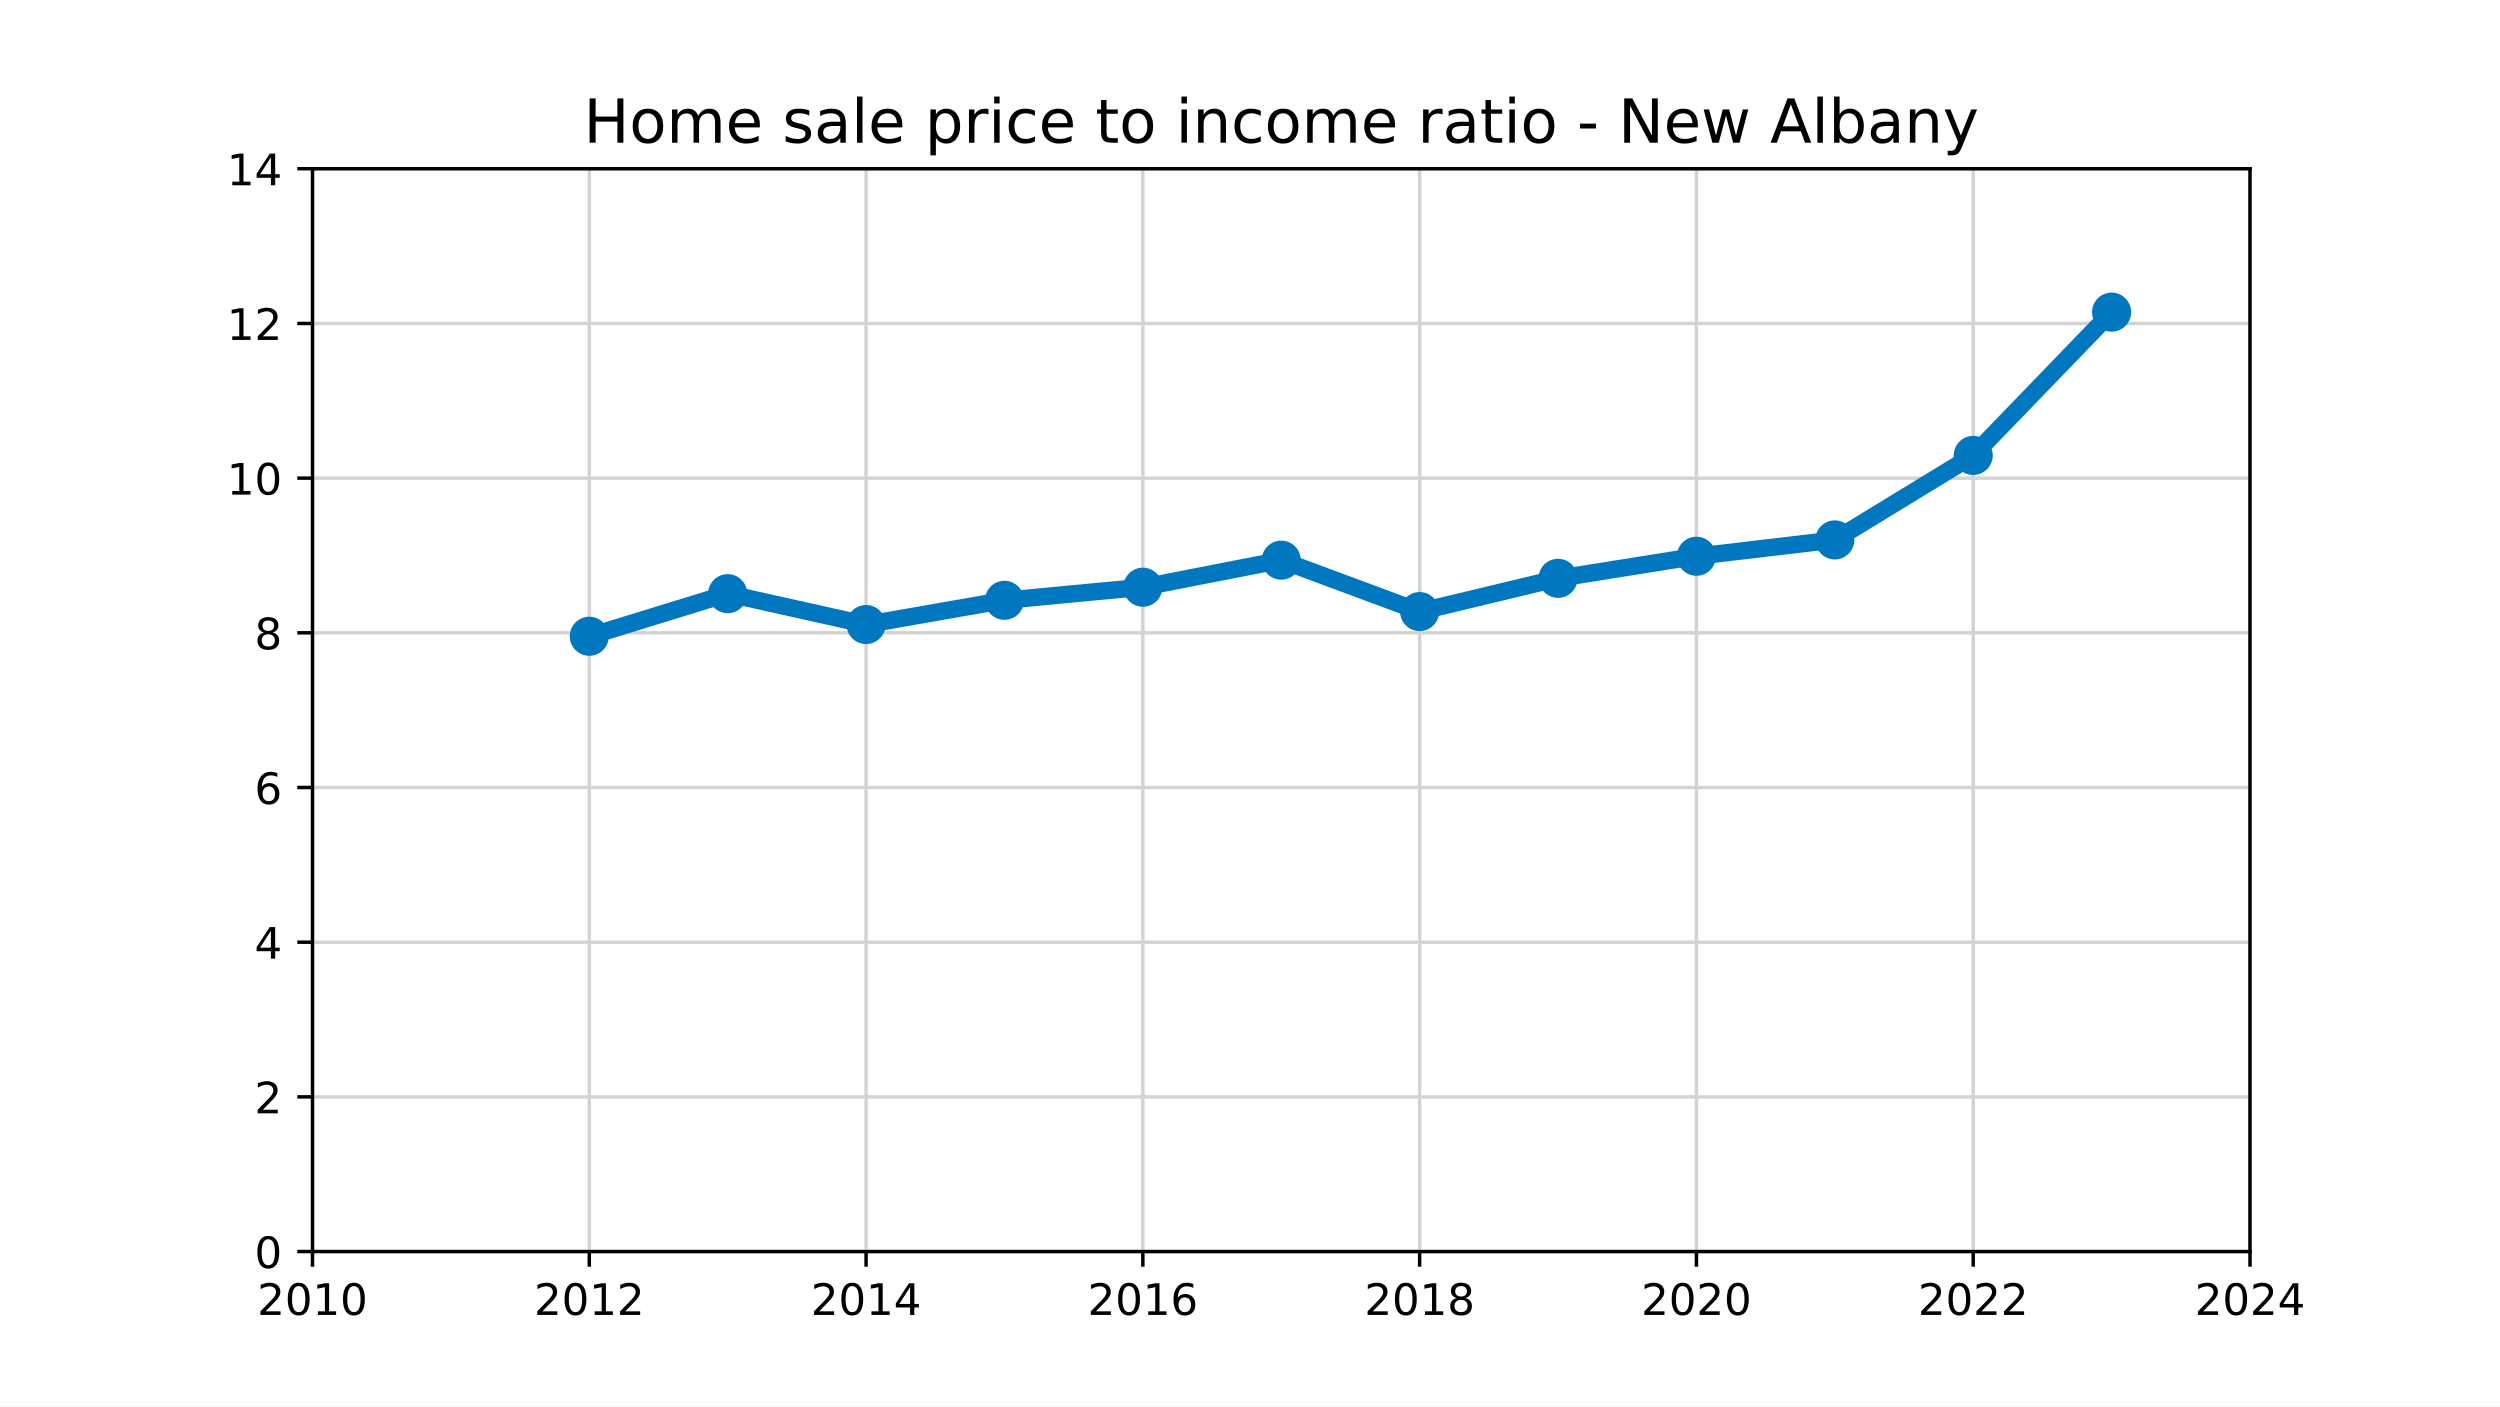
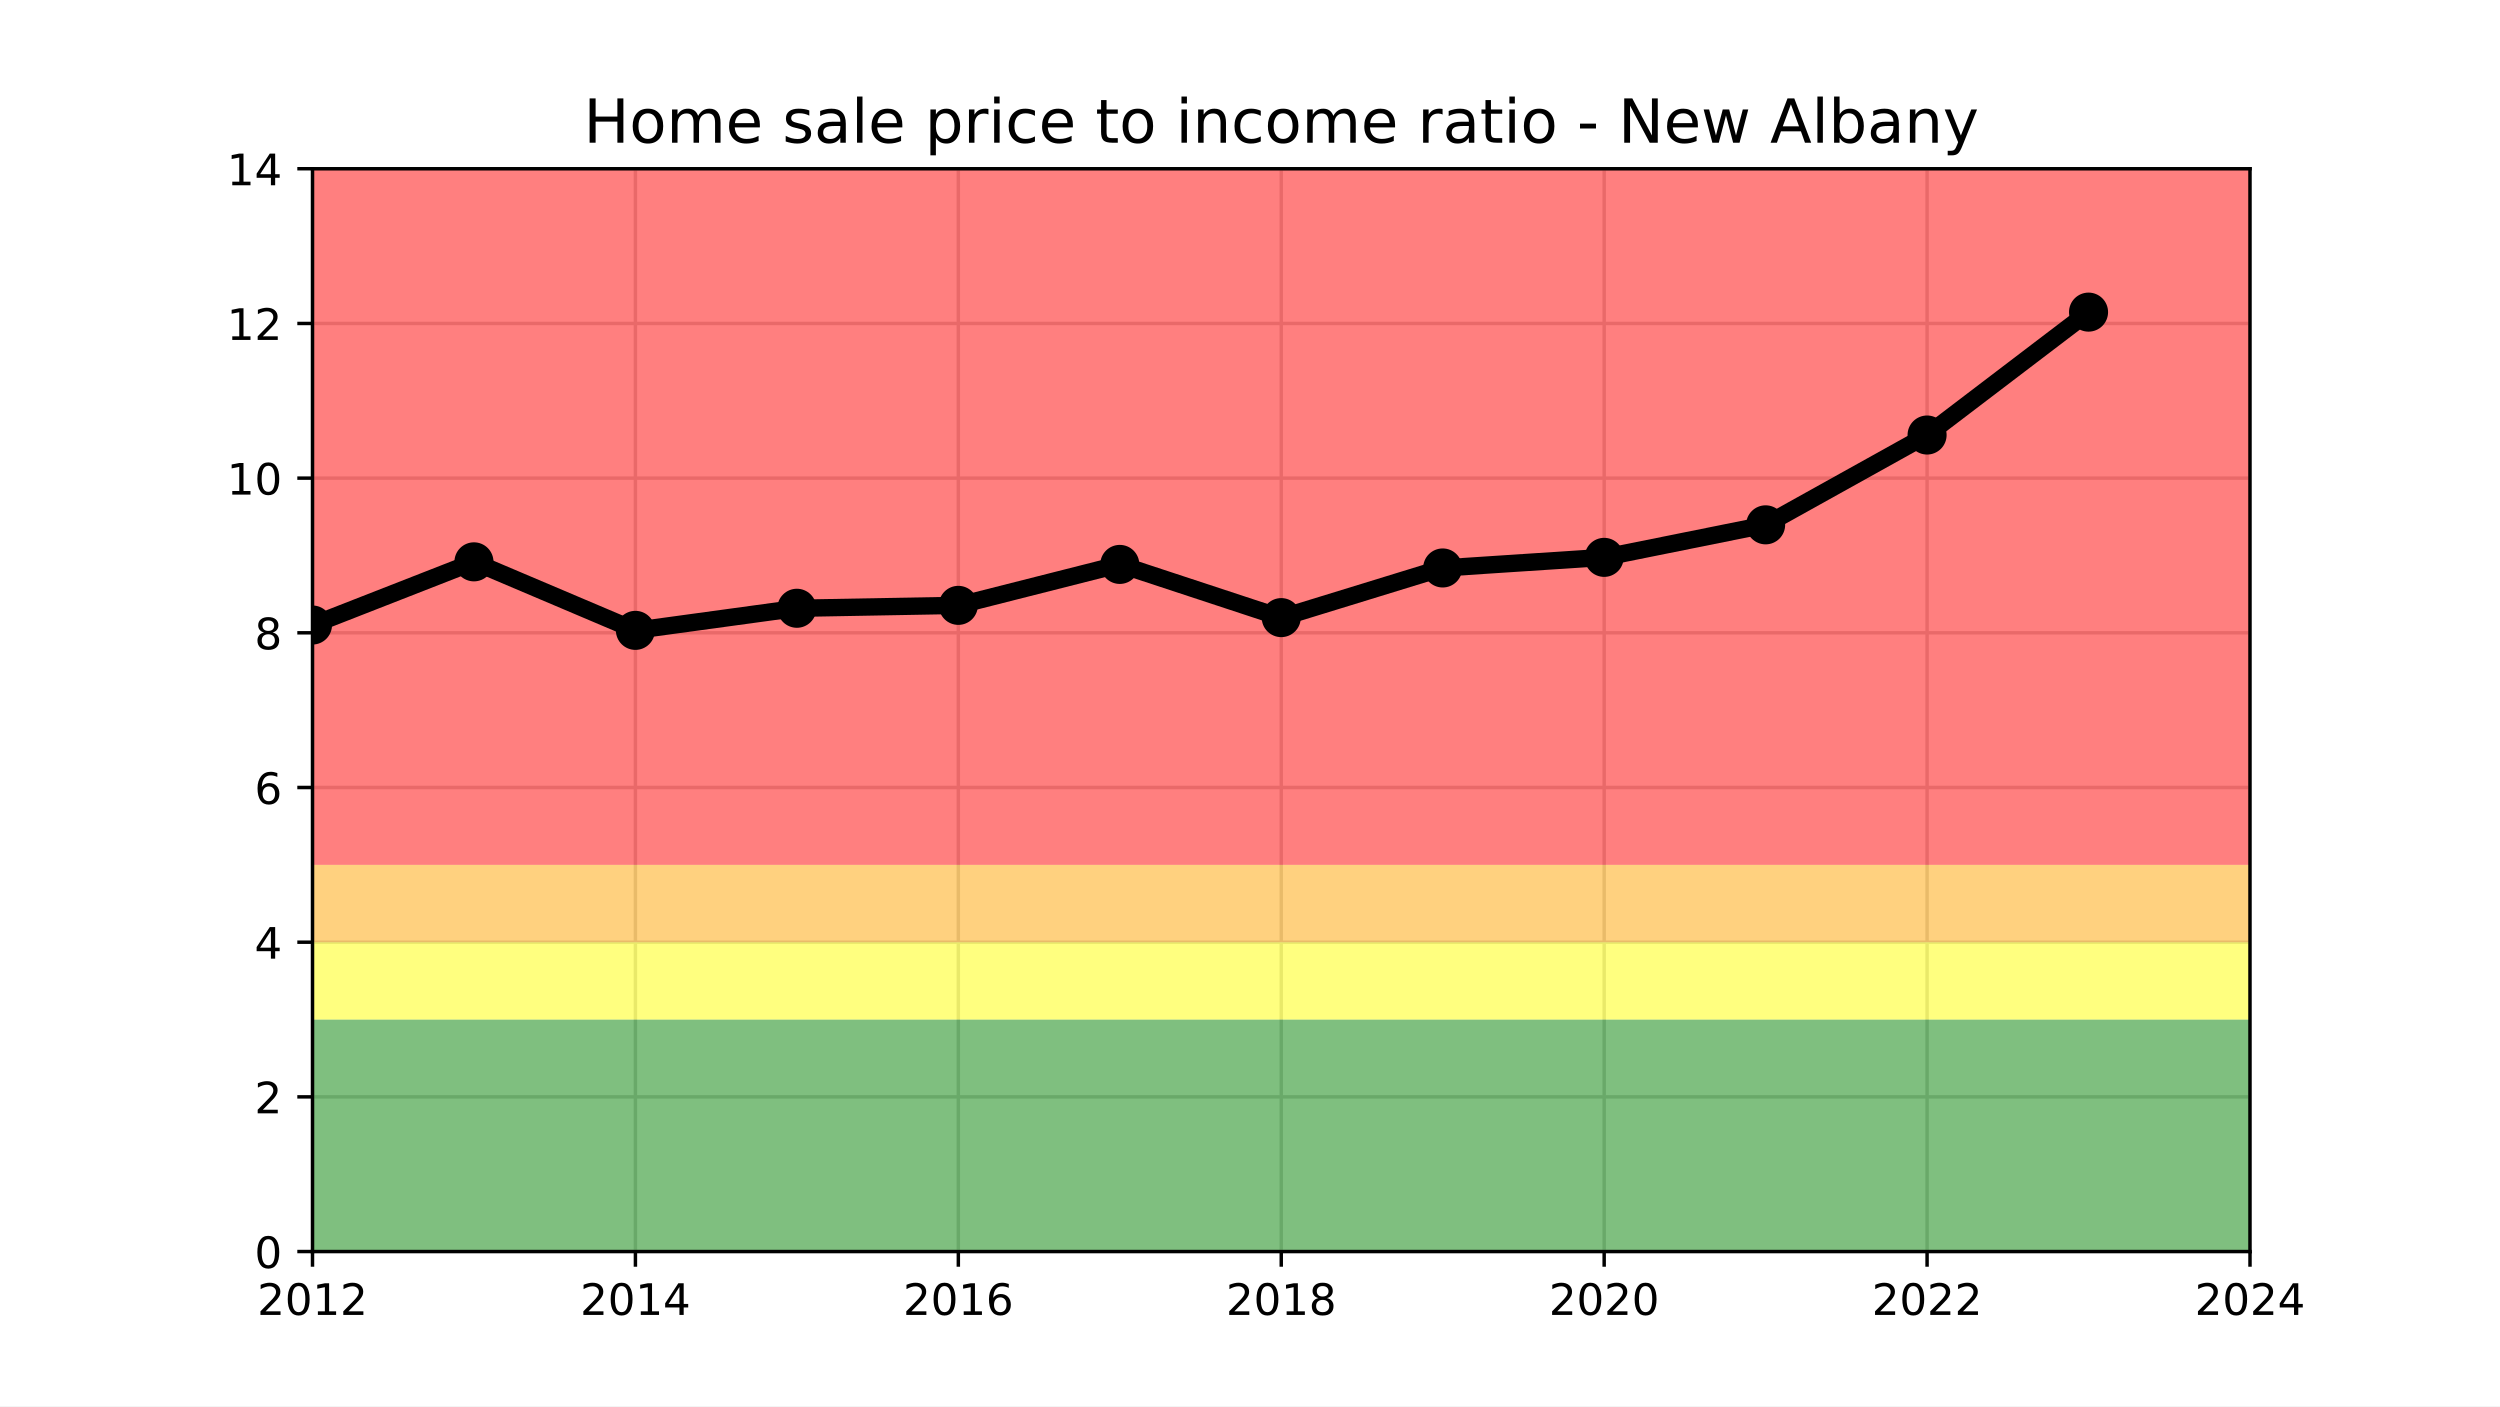
<svg xmlns="http://www.w3.org/2000/svg" xmlns:xlink="http://www.w3.org/1999/xlink" width="576pt" height="324pt" viewBox="0 0 576 324" version="1.1">
  <defs>
    <style type="text/css">*{stroke-linejoin: round; stroke-linecap: butt}</style>
  </defs>
  <g id="figure_1">
    <g id="patch_1">
      <path d="M 0 324  L 576 324  L 576 0  L 0 0  z " style="fill: #ffffff" />
    </g>
    <g id="axes_1">
      <g id="patch_2">
        <path d="M 72 288.36  L 518.4 288.36  L 518.4 38.88  L 72 38.88  z " style="fill: #ffffff" />
      </g>
      <g id="matplotlib.axis_1">
        <g id="xtick_1">
          <g id="line2d_1">
-             <path d="M 72 288.36  L 72 38.88  " clip-path="url(#pa1f176bcdf)" style="fill: none; stroke: #d3d3d3; stroke-width: 0.8; stroke-linecap: square" />
+             <path d="M 72 288.36  L 72 38.88  " clip-path="url(#paf9aa9e386)" style="fill: none; stroke: #d3d3d3; stroke-width: 0.8; stroke-linecap: square" />
          </g>
          <g id="line2d_2">
            <defs>
-               <path id="mf55d635eee" d="M 0 0  L 0 3.5  " style="stroke: #000000; stroke-width: 0.8" />
+               <path id="m20072e11ed" d="M 0 0  L 0 3.5  " style="stroke: #000000; stroke-width: 0.8" />
            </defs>
            <g>
-               <use xlink:href="#mf55d635eee" x="72" y="288.36" style="stroke: #000000; stroke-width: 0.8" />
+               <use xlink:href="#m20072e11ed" x="72" y="288.36" style="stroke: #000000; stroke-width: 0.8" />
            </g>
          </g>
          <g id="text_1">
            <g transform="translate(59.275 302.9584) scale(0.1 -0.1)">
              <defs>
                <path id="DejaVuSans-32" d="M 1228 531  L 3431 531  L 3431 0  L 469 0  L 469 531  Q 828 903 1448 1529  Q 2069 2156 2228 2338  Q 2531 2678 2651 2914  Q 2772 3150 2772 3378  Q 2772 3750 2511 3984  Q 2250 4219 1831 4219  Q 1534 4219 1204 4116  Q 875 4013 500 3803  L 500 4441  Q 881 4594 1212 4672  Q 1544 4750 1819 4750  Q 2544 4750 2975 4387  Q 3406 4025 3406 3419  Q 3406 3131 3298 2873  Q 3191 2616 2906 2266  Q 2828 2175 2409 1742  Q 1991 1309 1228 531  z " transform="scale(0.015625)" />
                <path id="DejaVuSans-30" d="M 2034 4250  Q 1547 4250 1301 3770  Q 1056 3291 1056 2328  Q 1056 1369 1301 889  Q 1547 409 2034 409  Q 2525 409 2770 889  Q 3016 1369 3016 2328  Q 3016 3291 2770 3770  Q 2525 4250 2034 4250  z M 2034 4750  Q 2819 4750 3233 4129  Q 3647 3509 3647 2328  Q 3647 1150 3233 529  Q 2819 -91 2034 -91  Q 1250 -91 836 529  Q 422 1150 422 2328  Q 422 3509 836 4129  Q 1250 4750 2034 4750  z " transform="scale(0.015625)" />
                <path id="DejaVuSans-31" d="M 794 531  L 1825 531  L 1825 4091  L 703 3866  L 703 4441  L 1819 4666  L 2450 4666  L 2450 531  L 3481 531  L 3481 0  L 794 0  L 794 531  z " transform="scale(0.015625)" />
              </defs>
              <use xlink:href="#DejaVuSans-32" />
              <use xlink:href="#DejaVuSans-30" x="63.623" />
              <use xlink:href="#DejaVuSans-31" x="127.246" />
-               <use xlink:href="#DejaVuSans-30" x="190.869" />
+               <use xlink:href="#DejaVuSans-32" x="190.869" />
            </g>
          </g>
        </g>
        <g id="xtick_2">
          <g id="line2d_3">
-             <path d="M 135.771 288.36  L 135.771 38.88  " clip-path="url(#pa1f176bcdf)" style="fill: none; stroke: #d3d3d3; stroke-width: 0.8; stroke-linecap: square" />
+             <path d="M 146.4 288.36  L 146.4 38.88  " clip-path="url(#paf9aa9e386)" style="fill: none; stroke: #d3d3d3; stroke-width: 0.8; stroke-linecap: square" />
          </g>
          <g id="line2d_4">
            <g>
-               <use xlink:href="#mf55d635eee" x="135.771" y="288.36" style="stroke: #000000; stroke-width: 0.8" />
+               <use xlink:href="#m20072e11ed" x="146.4" y="288.36" style="stroke: #000000; stroke-width: 0.8" />
            </g>
          </g>
          <g id="text_2">
-             <g transform="translate(123.0464 302.9584) scale(0.1 -0.1)">
-               <use xlink:href="#DejaVuSans-32" />
-               <use xlink:href="#DejaVuSans-30" x="63.623" />
-               <use xlink:href="#DejaVuSans-31" x="127.246" />
-               <use xlink:href="#DejaVuSans-32" x="190.869" />
-             </g>
-           </g>
-         </g>
-         <g id="xtick_3">
-           <g id="line2d_5">
-             <path d="M 199.543 288.36  L 199.543 38.88  " clip-path="url(#pa1f176bcdf)" style="fill: none; stroke: #d3d3d3; stroke-width: 0.8; stroke-linecap: square" />
-           </g>
-           <g id="line2d_6">
-             <g>
-               <use xlink:href="#mf55d635eee" x="199.543" y="288.36" style="stroke: #000000; stroke-width: 0.8" />
-             </g>
-           </g>
-           <g id="text_3">
-             <g transform="translate(186.8179 302.9584) scale(0.1 -0.1)">
+             <g transform="translate(133.675 302.9584) scale(0.1 -0.1)">
              <defs>
                <path id="DejaVuSans-34" d="M 2419 4116  L 825 1625  L 2419 1625  L 2419 4116  z M 2253 4666  L 3047 4666  L 3047 1625  L 3713 1625  L 3713 1100  L 3047 1100  L 3047 0  L 2419 0  L 2419 1100  L 313 1100  L 313 1709  L 2253 4666  z " transform="scale(0.015625)" />
              </defs>
              <use xlink:href="#DejaVuSans-32" />
              <use xlink:href="#DejaVuSans-30" x="63.623" />
              <use xlink:href="#DejaVuSans-31" x="127.246" />
              <use xlink:href="#DejaVuSans-34" x="190.869" />
            </g>
          </g>
        </g>
-         <g id="xtick_4">
-           <g id="line2d_7">
-             <path d="M 263.314 288.36  L 263.314 38.88  " clip-path="url(#pa1f176bcdf)" style="fill: none; stroke: #d3d3d3; stroke-width: 0.8; stroke-linecap: square" />
-           </g>
-           <g id="line2d_8">
-             <g>
-               <use xlink:href="#mf55d635eee" x="263.314" y="288.36" style="stroke: #000000; stroke-width: 0.8" />
-             </g>
-           </g>
-           <g id="text_4">
-             <g transform="translate(250.5893 302.9584) scale(0.1 -0.1)">
+         <g id="xtick_3">
+           <g id="line2d_5">
+             <path d="M 220.8 288.36  L 220.8 38.88  " clip-path="url(#paf9aa9e386)" style="fill: none; stroke: #d3d3d3; stroke-width: 0.8; stroke-linecap: square" />
+           </g>
+           <g id="line2d_6">
+             <g>
+               <use xlink:href="#m20072e11ed" x="220.8" y="288.36" style="stroke: #000000; stroke-width: 0.8" />
+             </g>
+           </g>
+           <g id="text_3">
+             <g transform="translate(208.075 302.9584) scale(0.1 -0.1)">
              <defs>
                <path id="DejaVuSans-36" d="M 2113 2584  Q 1688 2584 1439 2293  Q 1191 2003 1191 1497  Q 1191 994 1439 701  Q 1688 409 2113 409  Q 2538 409 2786 701  Q 3034 994 3034 1497  Q 3034 2003 2786 2293  Q 2538 2584 2113 2584  z M 3366 4563  L 3366 3988  Q 3128 4100 2886 4159  Q 2644 4219 2406 4219  Q 1781 4219 1451 3797  Q 1122 3375 1075 2522  Q 1259 2794 1537 2939  Q 1816 3084 2150 3084  Q 2853 3084 3261 2657  Q 3669 2231 3669 1497  Q 3669 778 3244 343  Q 2819 -91 2113 -91  Q 1303 -91 875 529  Q 447 1150 447 2328  Q 447 3434 972 4092  Q 1497 4750 2381 4750  Q 2619 4750 2861 4703  Q 3103 4656 3366 4563  z " transform="scale(0.015625)" />
              </defs>
              <use xlink:href="#DejaVuSans-32" />
              <use xlink:href="#DejaVuSans-30" x="63.623" />
              <use xlink:href="#DejaVuSans-31" x="127.246" />
              <use xlink:href="#DejaVuSans-36" x="190.869" />
            </g>
          </g>
        </g>
-         <g id="xtick_5">
-           <g id="line2d_9">
-             <path d="M 327.086 288.36  L 327.086 38.88  " clip-path="url(#pa1f176bcdf)" style="fill: none; stroke: #d3d3d3; stroke-width: 0.8; stroke-linecap: square" />
-           </g>
-           <g id="line2d_10">
-             <g>
-               <use xlink:href="#mf55d635eee" x="327.086" y="288.36" style="stroke: #000000; stroke-width: 0.8" />
-             </g>
-           </g>
-           <g id="text_5">
-             <g transform="translate(314.3607 302.9584) scale(0.1 -0.1)">
+         <g id="xtick_4">
+           <g id="line2d_7">
+             <path d="M 295.2 288.36  L 295.2 38.88  " clip-path="url(#paf9aa9e386)" style="fill: none; stroke: #d3d3d3; stroke-width: 0.8; stroke-linecap: square" />
+           </g>
+           <g id="line2d_8">
+             <g>
+               <use xlink:href="#m20072e11ed" x="295.2" y="288.36" style="stroke: #000000; stroke-width: 0.8" />
+             </g>
+           </g>
+           <g id="text_4">
+             <g transform="translate(282.475 302.9584) scale(0.1 -0.1)">
              <defs>
                <path id="DejaVuSans-38" d="M 2034 2216  Q 1584 2216 1326 1975  Q 1069 1734 1069 1313  Q 1069 891 1326 650  Q 1584 409 2034 409  Q 2484 409 2743 651  Q 3003 894 3003 1313  Q 3003 1734 2745 1975  Q 2488 2216 2034 2216  z M 1403 2484  Q 997 2584 770 2862  Q 544 3141 544 3541  Q 544 4100 942 4425  Q 1341 4750 2034 4750  Q 2731 4750 3128 4425  Q 3525 4100 3525 3541  Q 3525 3141 3298 2862  Q 3072 2584 2669 2484  Q 3125 2378 3379 2068  Q 3634 1759 3634 1313  Q 3634 634 3220 271  Q 2806 -91 2034 -91  Q 1263 -91 848 271  Q 434 634 434 1313  Q 434 1759 690 2068  Q 947 2378 1403 2484  z M 1172 3481  Q 1172 3119 1398 2916  Q 1625 2713 2034 2713  Q 2441 2713 2670 2916  Q 2900 3119 2900 3481  Q 2900 3844 2670 4047  Q 2441 4250 2034 4250  Q 1625 4250 1398 4047  Q 1172 3844 1172 3481  z " transform="scale(0.015625)" />
              </defs>
              <use xlink:href="#DejaVuSans-32" />
              <use xlink:href="#DejaVuSans-30" x="63.623" />
              <use xlink:href="#DejaVuSans-31" x="127.246" />
              <use xlink:href="#DejaVuSans-38" x="190.869" />
            </g>
          </g>
        </g>
+         <g id="xtick_5">
+           <g id="line2d_9">
+             <path d="M 369.6 288.36  L 369.6 38.88  " clip-path="url(#paf9aa9e386)" style="fill: none; stroke: #d3d3d3; stroke-width: 0.8; stroke-linecap: square" />
+           </g>
+           <g id="line2d_10">
+             <g>
+               <use xlink:href="#m20072e11ed" x="369.6" y="288.36" style="stroke: #000000; stroke-width: 0.8" />
+             </g>
+           </g>
+           <g id="text_5">
+             <g transform="translate(356.875 302.9584) scale(0.1 -0.1)">
+               <use xlink:href="#DejaVuSans-32" />
+               <use xlink:href="#DejaVuSans-30" x="63.623" />
+               <use xlink:href="#DejaVuSans-32" x="127.246" />
+               <use xlink:href="#DejaVuSans-30" x="190.869" />
+             </g>
+           </g>
+         </g>
        <g id="xtick_6">
          <g id="line2d_11">
-             <path d="M 390.857 288.36  L 390.857 38.88  " clip-path="url(#pa1f176bcdf)" style="fill: none; stroke: #d3d3d3; stroke-width: 0.8; stroke-linecap: square" />
+             <path d="M 444 288.36  L 444 38.88  " clip-path="url(#paf9aa9e386)" style="fill: none; stroke: #d3d3d3; stroke-width: 0.8; stroke-linecap: square" />
          </g>
          <g id="line2d_12">
            <g>
-               <use xlink:href="#mf55d635eee" x="390.857" y="288.36" style="stroke: #000000; stroke-width: 0.8" />
+               <use xlink:href="#m20072e11ed" x="444" y="288.36" style="stroke: #000000; stroke-width: 0.8" />
            </g>
          </g>
          <g id="text_6">
-             <g transform="translate(378.1321 302.9584) scale(0.1 -0.1)">
+             <g transform="translate(431.275 302.9584) scale(0.1 -0.1)">
              <use xlink:href="#DejaVuSans-32" />
              <use xlink:href="#DejaVuSans-30" x="63.623" />
              <use xlink:href="#DejaVuSans-32" x="127.246" />
-               <use xlink:href="#DejaVuSans-30" x="190.869" />
+               <use xlink:href="#DejaVuSans-32" x="190.869" />
            </g>
          </g>
        </g>
        <g id="xtick_7">
          <g id="line2d_13">
-             <path d="M 454.629 288.36  L 454.629 38.88  " clip-path="url(#pa1f176bcdf)" style="fill: none; stroke: #d3d3d3; stroke-width: 0.8; stroke-linecap: square" />
+             <path d="M 518.4 288.36  L 518.4 38.88  " clip-path="url(#paf9aa9e386)" style="fill: none; stroke: #d3d3d3; stroke-width: 0.8; stroke-linecap: square" />
          </g>
          <g id="line2d_14">
            <g>
-               <use xlink:href="#mf55d635eee" x="454.629" y="288.36" style="stroke: #000000; stroke-width: 0.8" />
+               <use xlink:href="#m20072e11ed" x="518.4" y="288.36" style="stroke: #000000; stroke-width: 0.8" />
            </g>
          </g>
          <g id="text_7">
-             <g transform="translate(441.9036 302.9584) scale(0.1 -0.1)">
-               <use xlink:href="#DejaVuSans-32" />
-               <use xlink:href="#DejaVuSans-30" x="63.623" />
-               <use xlink:href="#DejaVuSans-32" x="127.246" />
-               <use xlink:href="#DejaVuSans-32" x="190.869" />
-             </g>
-           </g>
-         </g>
-         <g id="xtick_8">
-           <g id="line2d_15">
-             <path d="M 518.4 288.36  L 518.4 38.88  " clip-path="url(#pa1f176bcdf)" style="fill: none; stroke: #d3d3d3; stroke-width: 0.8; stroke-linecap: square" />
-           </g>
-           <g id="line2d_16">
-             <g>
-               <use xlink:href="#mf55d635eee" x="518.4" y="288.36" style="stroke: #000000; stroke-width: 0.8" />
-             </g>
-           </g>
-           <g id="text_8">
            <g transform="translate(505.675 302.9584) scale(0.1 -0.1)">
              <use xlink:href="#DejaVuSans-32" />
              <use xlink:href="#DejaVuSans-30" x="63.623" />
              <use xlink:href="#DejaVuSans-32" x="127.246" />
              <use xlink:href="#DejaVuSans-34" x="190.869" />
            </g>
          </g>
        </g>
      </g>
      <g id="matplotlib.axis_2">
        <g id="ytick_1">
-           <g id="line2d_17">
-             <path d="M 72 288.36  L 518.4 288.36  " clip-path="url(#pa1f176bcdf)" style="fill: none; stroke: #d3d3d3; stroke-width: 0.8; stroke-linecap: square" />
-           </g>
-           <g id="line2d_18">
+           <g id="line2d_15">
+             <path d="M 72 288.36  L 518.4 288.36  " clip-path="url(#paf9aa9e386)" style="fill: none; stroke: #d3d3d3; stroke-width: 0.8; stroke-linecap: square" />
+           </g>
+           <g id="line2d_16">
            <defs>
-               <path id="m0e6680d8c2" d="M 0 0  L -3.5 0  " style="stroke: #000000; stroke-width: 0.8" />
+               <path id="m9aedef2fc5" d="M 0 0  L -3.5 0  " style="stroke: #000000; stroke-width: 0.8" />
            </defs>
            <g>
-               <use xlink:href="#m0e6680d8c2" x="72" y="288.36" style="stroke: #000000; stroke-width: 0.8" />
-             </g>
-           </g>
-           <g id="text_9">
+               <use xlink:href="#m9aedef2fc5" x="72" y="288.36" style="stroke: #000000; stroke-width: 0.8" />
+             </g>
+           </g>
+           <g id="text_8">
            <g transform="translate(58.6375 292.1592) scale(0.1 -0.1)">
              <use xlink:href="#DejaVuSans-30" />
            </g>
          </g>
        </g>
        <g id="ytick_2">
+           <g id="line2d_17">
+             <path d="M 72 252.72  L 518.4 252.72  " clip-path="url(#paf9aa9e386)" style="fill: none; stroke: #d3d3d3; stroke-width: 0.8; stroke-linecap: square" />
+           </g>
+           <g id="line2d_18">
+             <g>
+               <use xlink:href="#m9aedef2fc5" x="72" y="252.72" style="stroke: #000000; stroke-width: 0.8" />
+             </g>
+           </g>
+           <g id="text_9">
+             <g transform="translate(58.6375 256.5192) scale(0.1 -0.1)">
+               <use xlink:href="#DejaVuSans-32" />
+             </g>
+           </g>
+         </g>
+         <g id="ytick_3">
          <g id="line2d_19">
-             <path d="M 72 252.72  L 518.4 252.72  " clip-path="url(#pa1f176bcdf)" style="fill: none; stroke: #d3d3d3; stroke-width: 0.8; stroke-linecap: square" />
+             <path d="M 72 217.08  L 518.4 217.08  " clip-path="url(#paf9aa9e386)" style="fill: none; stroke: #d3d3d3; stroke-width: 0.8; stroke-linecap: square" />
          </g>
          <g id="line2d_20">
            <g>
-               <use xlink:href="#m0e6680d8c2" x="72" y="252.72" style="stroke: #000000; stroke-width: 0.8" />
+               <use xlink:href="#m9aedef2fc5" x="72" y="217.08" style="stroke: #000000; stroke-width: 0.8" />
            </g>
          </g>
          <g id="text_10">
-             <g transform="translate(58.6375 256.5192) scale(0.1 -0.1)">
-               <use xlink:href="#DejaVuSans-32" />
-             </g>
-           </g>
-         </g>
-         <g id="ytick_3">
-           <g id="line2d_21">
-             <path d="M 72 217.08  L 518.4 217.08  " clip-path="url(#pa1f176bcdf)" style="fill: none; stroke: #d3d3d3; stroke-width: 0.8; stroke-linecap: square" />
-           </g>
-           <g id="line2d_22">
-             <g>
-               <use xlink:href="#m0e6680d8c2" x="72" y="217.08" style="stroke: #000000; stroke-width: 0.8" />
-             </g>
-           </g>
-           <g id="text_11">
            <g transform="translate(58.6375 220.8792) scale(0.1 -0.1)">
              <use xlink:href="#DejaVuSans-34" />
            </g>
          </g>
        </g>
        <g id="ytick_4">
-           <g id="line2d_23">
-             <path d="M 72 181.44  L 518.4 181.44  " clip-path="url(#pa1f176bcdf)" style="fill: none; stroke: #d3d3d3; stroke-width: 0.8; stroke-linecap: square" />
-           </g>
-           <g id="line2d_24">
-             <g>
-               <use xlink:href="#m0e6680d8c2" x="72" y="181.44" style="stroke: #000000; stroke-width: 0.8" />
-             </g>
-           </g>
-           <g id="text_12">
+           <g id="line2d_21">
+             <path d="M 72 181.44  L 518.4 181.44  " clip-path="url(#paf9aa9e386)" style="fill: none; stroke: #d3d3d3; stroke-width: 0.8; stroke-linecap: square" />
+           </g>
+           <g id="line2d_22">
+             <g>
+               <use xlink:href="#m9aedef2fc5" x="72" y="181.44" style="stroke: #000000; stroke-width: 0.8" />
+             </g>
+           </g>
+           <g id="text_11">
            <g transform="translate(58.6375 185.2392) scale(0.1 -0.1)">
              <use xlink:href="#DejaVuSans-36" />
            </g>
          </g>
        </g>
        <g id="ytick_5">
-           <g id="line2d_25">
-             <path d="M 72 145.8  L 518.4 145.8  " clip-path="url(#pa1f176bcdf)" style="fill: none; stroke: #d3d3d3; stroke-width: 0.8; stroke-linecap: square" />
-           </g>
-           <g id="line2d_26">
-             <g>
-               <use xlink:href="#m0e6680d8c2" x="72" y="145.8" style="stroke: #000000; stroke-width: 0.8" />
-             </g>
-           </g>
-           <g id="text_13">
+           <g id="line2d_23">
+             <path d="M 72 145.8  L 518.4 145.8  " clip-path="url(#paf9aa9e386)" style="fill: none; stroke: #d3d3d3; stroke-width: 0.8; stroke-linecap: square" />
+           </g>
+           <g id="line2d_24">
+             <g>
+               <use xlink:href="#m9aedef2fc5" x="72" y="145.8" style="stroke: #000000; stroke-width: 0.8" />
+             </g>
+           </g>
+           <g id="text_12">
            <g transform="translate(58.6375 149.5992) scale(0.1 -0.1)">
              <use xlink:href="#DejaVuSans-38" />
            </g>
          </g>
        </g>
        <g id="ytick_6">
-           <g id="line2d_27">
-             <path d="M 72 110.16  L 518.4 110.16  " clip-path="url(#pa1f176bcdf)" style="fill: none; stroke: #d3d3d3; stroke-width: 0.8; stroke-linecap: square" />
-           </g>
-           <g id="line2d_28">
-             <g>
-               <use xlink:href="#m0e6680d8c2" x="72" y="110.16" style="stroke: #000000; stroke-width: 0.8" />
-             </g>
-           </g>
-           <g id="text_14">
+           <g id="line2d_25">
+             <path d="M 72 110.16  L 518.4 110.16  " clip-path="url(#paf9aa9e386)" style="fill: none; stroke: #d3d3d3; stroke-width: 0.8; stroke-linecap: square" />
+           </g>
+           <g id="line2d_26">
+             <g>
+               <use xlink:href="#m9aedef2fc5" x="72" y="110.16" style="stroke: #000000; stroke-width: 0.8" />
+             </g>
+           </g>
+           <g id="text_13">
            <g transform="translate(52.275 113.9592) scale(0.1 -0.1)">
              <use xlink:href="#DejaVuSans-31" />
              <use xlink:href="#DejaVuSans-30" x="63.623" />
            </g>
          </g>
        </g>
        <g id="ytick_7">
-           <g id="line2d_29">
-             <path d="M 72 74.52  L 518.4 74.52  " clip-path="url(#pa1f176bcdf)" style="fill: none; stroke: #d3d3d3; stroke-width: 0.8; stroke-linecap: square" />
-           </g>
-           <g id="line2d_30">
-             <g>
-               <use xlink:href="#m0e6680d8c2" x="72" y="74.52" style="stroke: #000000; stroke-width: 0.8" />
-             </g>
-           </g>
-           <g id="text_15">
+           <g id="line2d_27">
+             <path d="M 72 74.52  L 518.4 74.52  " clip-path="url(#paf9aa9e386)" style="fill: none; stroke: #d3d3d3; stroke-width: 0.8; stroke-linecap: square" />
+           </g>
+           <g id="line2d_28">
+             <g>
+               <use xlink:href="#m9aedef2fc5" x="72" y="74.52" style="stroke: #000000; stroke-width: 0.8" />
+             </g>
+           </g>
+           <g id="text_14">
            <g transform="translate(52.275 78.31922) scale(0.1 -0.1)">
              <use xlink:href="#DejaVuSans-31" />
              <use xlink:href="#DejaVuSans-32" x="63.623" />
            </g>
          </g>
        </g>
        <g id="ytick_8">
-           <g id="line2d_31">
-             <path d="M 72 38.88  L 518.4 38.88  " clip-path="url(#pa1f176bcdf)" style="fill: none; stroke: #d3d3d3; stroke-width: 0.8; stroke-linecap: square" />
-           </g>
-           <g id="line2d_32">
-             <g>
-               <use xlink:href="#m0e6680d8c2" x="72" y="38.88" style="stroke: #000000; stroke-width: 0.8" />
-             </g>
-           </g>
-           <g id="text_16">
+           <g id="line2d_29">
+             <path d="M 72 38.88  L 518.4 38.88  " clip-path="url(#paf9aa9e386)" style="fill: none; stroke: #d3d3d3; stroke-width: 0.8; stroke-linecap: square" />
+           </g>
+           <g id="line2d_30">
+             <g>
+               <use xlink:href="#m9aedef2fc5" x="72" y="38.88" style="stroke: #000000; stroke-width: 0.8" />
+             </g>
+           </g>
+           <g id="text_15">
            <g transform="translate(52.275 42.67922) scale(0.1 -0.1)">
              <use xlink:href="#DejaVuSans-31" />
              <use xlink:href="#DejaVuSans-34" x="63.623" />
            </g>
          </g>
        </g>
      </g>
-       <g id="line2d_33">
-         <path d="M 135.771 146.594  L 167.657 136.782  L 199.543 143.893  L 231.429 138.308  L 263.314 135.292  L 295.2 129.063  L 327.086 140.908  L 358.971 133.247  L 390.857 128.161  L 422.743 124.396  L 454.629 104.932  L 486.514 71.913  " clip-path="url(#pa1f176bcdf)" style="fill: none; stroke: #0077bf; stroke-width: 4; stroke-linecap: square" />
+       <g id="PolyCollection_1">
+         <path d="M 72 234.9  L 72 288.36  L 109.2 288.36  L 146.4 288.36  L 183.6 288.36  L 220.8 288.36  L 258 288.36  L 295.2 288.36  L 332.4 288.36  L 369.6 288.36  L 406.8 288.36  L 444 288.36  L 481.2 288.36  L 518.4 288.36  L 518.4 234.9  L 518.4 234.9  L 481.2 234.9  L 444 234.9  L 406.8 234.9  L 369.6 234.9  L 332.4 234.9  L 295.2 234.9  L 258 234.9  L 220.8 234.9  L 183.6 234.9  L 146.4 234.9  L 109.2 234.9  L 72 234.9  z " clip-path="url(#paf9aa9e386)" style="fill: #008000; fill-opacity: 0.5" />
+       </g>
+       <g id="PolyCollection_2">
+         <path d="M 72 217.08  L 72 234.9  L 109.2 234.9  L 146.4 234.9  L 183.6 234.9  L 220.8 234.9  L 258 234.9  L 295.2 234.9  L 332.4 234.9  L 369.6 234.9  L 406.8 234.9  L 444 234.9  L 481.2 234.9  L 518.4 234.9  L 518.4 217.08  L 518.4 217.08  L 481.2 217.08  L 444 217.08  L 406.8 217.08  L 369.6 217.08  L 332.4 217.08  L 295.2 217.08  L 258 217.08  L 220.8 217.08  L 183.6 217.08  L 146.4 217.08  L 109.2 217.08  L 72 217.08  z " clip-path="url(#paf9aa9e386)" style="fill: #ffff00; fill-opacity: 0.5" />
+       </g>
+       <g id="PolyCollection_3">
+         <path d="M 72 199.26  L 72 217.08  L 109.2 217.08  L 146.4 217.08  L 183.6 217.08  L 220.8 217.08  L 258 217.08  L 295.2 217.08  L 332.4 217.08  L 369.6 217.08  L 406.8 217.08  L 444 217.08  L 481.2 217.08  L 518.4 217.08  L 518.4 199.26  L 518.4 199.26  L 481.2 199.26  L 444 199.26  L 406.8 199.26  L 369.6 199.26  L 332.4 199.26  L 295.2 199.26  L 258 199.26  L 220.8 199.26  L 183.6 199.26  L 146.4 199.26  L 109.2 199.26  L 72 199.26  z " clip-path="url(#paf9aa9e386)" style="fill: #ffa500; fill-opacity: 0.5" />
+       </g>
+       <g id="PolyCollection_4">
+         <path d="M 72 38.88  L 72 199.26  L 109.2 199.26  L 146.4 199.26  L 183.6 199.26  L 220.8 199.26  L 258 199.26  L 295.2 199.26  L 332.4 199.26  L 369.6 199.26  L 406.8 199.26  L 444 199.26  L 481.2 199.26  L 518.4 199.26  L 518.4 38.88  L 518.4 38.88  L 481.2 38.88  L 444 38.88  L 406.8 38.88  L 369.6 38.88  L 332.4 38.88  L 295.2 38.88  L 258 38.88  L 220.8 38.88  L 183.6 38.88  L 146.4 38.88  L 109.2 38.88  L 72 38.88  z " clip-path="url(#paf9aa9e386)" style="fill: #ff0000; fill-opacity: 0.5" />
+       </g>
+       <g id="line2d_31">
+         <path d="M 72 144.005  L 109.2 129.45  L 146.4 145.237  L 183.6 140.146  L 220.8 139.476  L 258 130.041  L 295.2 142.299  L 332.4 130.86  L 369.6 128.418  L 406.8 120.923  L 444 100.229  L 481.2 71.913  " clip-path="url(#paf9aa9e386)" style="fill: none; stroke: #000000; stroke-width: 4; stroke-linecap: square" />
        <defs>
-           <path id="m200ac6b948" d="M 0 4  C 1.061 4 2.078 3.579 2.828 2.828  C 3.579 2.078 4 1.061 4 0  C 4 -1.061 3.579 -2.078 2.828 -2.828  C 2.078 -3.579 1.061 -4 0 -4  C -1.061 -4 -2.078 -3.579 -2.828 -2.828  C -3.579 -2.078 -4 -1.061 -4 0  C -4 1.061 -3.579 2.078 -2.828 2.828  C -2.078 3.579 -1.061 4 0 4  z " style="stroke: #0077bf" />
+           <path id="mf5a532b582" d="M 0 4  C 1.061 4 2.078 3.579 2.828 2.828  C 3.579 2.078 4 1.061 4 0  C 4 -1.061 3.579 -2.078 2.828 -2.828  C 2.078 -3.579 1.061 -4 0 -4  C -1.061 -4 -2.078 -3.579 -2.828 -2.828  C -3.579 -2.078 -4 -1.061 -4 0  C -4 1.061 -3.579 2.078 -2.828 2.828  C -2.078 3.579 -1.061 4 0 4  z " style="stroke: #000000" />
        </defs>
-         <g clip-path="url(#pa1f176bcdf)">
-           <use xlink:href="#m200ac6b948" x="135.771" y="146.594" style="fill: #0077bf; stroke: #0077bf" />
-           <use xlink:href="#m200ac6b948" x="167.657" y="136.782" style="fill: #0077bf; stroke: #0077bf" />
-           <use xlink:href="#m200ac6b948" x="199.543" y="143.893" style="fill: #0077bf; stroke: #0077bf" />
-           <use xlink:href="#m200ac6b948" x="231.429" y="138.308" style="fill: #0077bf; stroke: #0077bf" />
-           <use xlink:href="#m200ac6b948" x="263.314" y="135.292" style="fill: #0077bf; stroke: #0077bf" />
-           <use xlink:href="#m200ac6b948" x="295.2" y="129.063" style="fill: #0077bf; stroke: #0077bf" />
-           <use xlink:href="#m200ac6b948" x="327.086" y="140.908" style="fill: #0077bf; stroke: #0077bf" />
-           <use xlink:href="#m200ac6b948" x="358.971" y="133.247" style="fill: #0077bf; stroke: #0077bf" />
-           <use xlink:href="#m200ac6b948" x="390.857" y="128.161" style="fill: #0077bf; stroke: #0077bf" />
-           <use xlink:href="#m200ac6b948" x="422.743" y="124.396" style="fill: #0077bf; stroke: #0077bf" />
-           <use xlink:href="#m200ac6b948" x="454.629" y="104.932" style="fill: #0077bf; stroke: #0077bf" />
-           <use xlink:href="#m200ac6b948" x="486.514" y="71.913" style="fill: #0077bf; stroke: #0077bf" />
+         <g clip-path="url(#paf9aa9e386)">
+           <use xlink:href="#mf5a532b582" x="72" y="144.005" style="stroke: #000000" />
+           <use xlink:href="#mf5a532b582" x="109.2" y="129.45" style="stroke: #000000" />
+           <use xlink:href="#mf5a532b582" x="146.4" y="145.237" style="stroke: #000000" />
+           <use xlink:href="#mf5a532b582" x="183.6" y="140.146" style="stroke: #000000" />
+           <use xlink:href="#mf5a532b582" x="220.8" y="139.476" style="stroke: #000000" />
+           <use xlink:href="#mf5a532b582" x="258" y="130.041" style="stroke: #000000" />
+           <use xlink:href="#mf5a532b582" x="295.2" y="142.299" style="stroke: #000000" />
+           <use xlink:href="#mf5a532b582" x="332.4" y="130.86" style="stroke: #000000" />
+           <use xlink:href="#mf5a532b582" x="369.6" y="128.418" style="stroke: #000000" />
+           <use xlink:href="#mf5a532b582" x="406.8" y="120.923" style="stroke: #000000" />
+           <use xlink:href="#mf5a532b582" x="444" y="100.229" style="stroke: #000000" />
+           <use xlink:href="#mf5a532b582" x="481.2" y="71.913" style="stroke: #000000" />
        </g>
      </g>
      <g id="patch_3">
        <path d="M 72 288.36  L 72 38.88  " style="fill: none; stroke: #000000; stroke-width: 0.8; stroke-linejoin: miter; stroke-linecap: square" />
      </g>
      <g id="patch_4">
        <path d="M 518.4 288.36  L 518.4 38.88  " style="fill: none; stroke: #000000; stroke-width: 0.8; stroke-linejoin: miter; stroke-linecap: square" />
      </g>
      <g id="patch_5">
        <path d="M 72 288.36  L 518.4 288.36  " style="fill: none; stroke: #000000; stroke-width: 0.8; stroke-linejoin: miter; stroke-linecap: square" />
      </g>
      <g id="patch_6">
        <path d="M 72 38.88  L 518.4 38.88  " style="fill: none; stroke: #000000; stroke-width: 0.8; stroke-linejoin: miter; stroke-linecap: square" />
      </g>
-       <g id="text_17">
+       <g id="text_16">
        <g transform="translate(134.4734 32.88) scale(0.14 -0.14)">
          <defs>
            <path id="DejaVuSans-48" d="M 628 4666  L 1259 4666  L 1259 2753  L 3553 2753  L 3553 4666  L 4184 4666  L 4184 0  L 3553 0  L 3553 2222  L 1259 2222  L 1259 0  L 628 0  L 628 4666  z " transform="scale(0.015625)" />
            <path id="DejaVuSans-6f" d="M 1959 3097  Q 1497 3097 1228 2736  Q 959 2375 959 1747  Q 959 1119 1226 758  Q 1494 397 1959 397  Q 2419 397 2687 759  Q 2956 1122 2956 1747  Q 2956 2369 2687 2733  Q 2419 3097 1959 3097  z M 1959 3584  Q 2709 3584 3137 3096  Q 3566 2609 3566 1747  Q 3566 888 3137 398  Q 2709 -91 1959 -91  Q 1206 -91 779 398  Q 353 888 353 1747  Q 353 2609 779 3096  Q 1206 3584 1959 3584  z " transform="scale(0.015625)" />
            <path id="DejaVuSans-6d" d="M 3328 2828  Q 3544 3216 3844 3400  Q 4144 3584 4550 3584  Q 5097 3584 5394 3201  Q 5691 2819 5691 2113  L 5691 0  L 5113 0  L 5113 2094  Q 5113 2597 4934 2840  Q 4756 3084 4391 3084  Q 3944 3084 3684 2787  Q 3425 2491 3425 1978  L 3425 0  L 2847 0  L 2847 2094  Q 2847 2600 2669 2842  Q 2491 3084 2119 3084  Q 1678 3084 1418 2786  Q 1159 2488 1159 1978  L 1159 0  L 581 0  L 581 3500  L 1159 3500  L 1159 2956  Q 1356 3278 1631 3431  Q 1906 3584 2284 3584  Q 2666 3584 2933 3390  Q 3200 3197 3328 2828  z " transform="scale(0.015625)" />
            <path id="DejaVuSans-65" d="M 3597 1894  L 3597 1613  L 953 1613  Q 991 1019 1311 708  Q 1631 397 2203 397  Q 2534 397 2845 478  Q 3156 559 3463 722  L 3463 178  Q 3153 47 2828 -22  Q 2503 -91 2169 -91  Q 1331 -91 842 396  Q 353 884 353 1716  Q 353 2575 817 3079  Q 1281 3584 2069 3584  Q 2775 3584 3186 3129  Q 3597 2675 3597 1894  z M 3022 2063  Q 3016 2534 2758 2815  Q 2500 3097 2075 3097  Q 1594 3097 1305 2825  Q 1016 2553 972 2059  L 3022 2063  z " transform="scale(0.015625)" />
            <path id="DejaVuSans-20" transform="scale(0.015625)" />
            <path id="DejaVuSans-73" d="M 2834 3397  L 2834 2853  Q 2591 2978 2328 3040  Q 2066 3103 1784 3103  Q 1356 3103 1142 2972  Q 928 2841 928 2578  Q 928 2378 1081 2264  Q 1234 2150 1697 2047  L 1894 2003  Q 2506 1872 2764 1633  Q 3022 1394 3022 966  Q 3022 478 2636 193  Q 2250 -91 1575 -91  Q 1294 -91 989 -36  Q 684 19 347 128  L 347 722  Q 666 556 975 473  Q 1284 391 1588 391  Q 1994 391 2212 530  Q 2431 669 2431 922  Q 2431 1156 2273 1281  Q 2116 1406 1581 1522  L 1381 1569  Q 847 1681 609 1914  Q 372 2147 372 2553  Q 372 3047 722 3315  Q 1072 3584 1716 3584  Q 2034 3584 2315 3537  Q 2597 3491 2834 3397  z " transform="scale(0.015625)" />
            <path id="DejaVuSans-61" d="M 2194 1759  Q 1497 1759 1228 1600  Q 959 1441 959 1056  Q 959 750 1161 570  Q 1363 391 1709 391  Q 2188 391 2477 730  Q 2766 1069 2766 1631  L 2766 1759  L 2194 1759  z M 3341 1997  L 3341 0  L 2766 0  L 2766 531  Q 2569 213 2275 61  Q 1981 -91 1556 -91  Q 1019 -91 701 211  Q 384 513 384 1019  Q 384 1609 779 1909  Q 1175 2209 1959 2209  L 2766 2209  L 2766 2266  Q 2766 2663 2505 2880  Q 2244 3097 1772 3097  Q 1472 3097 1187 3025  Q 903 2953 641 2809  L 641 3341  Q 956 3463 1253 3523  Q 1550 3584 1831 3584  Q 2591 3584 2966 3190  Q 3341 2797 3341 1997  z " transform="scale(0.015625)" />
            <path id="DejaVuSans-6c" d="M 603 4863  L 1178 4863  L 1178 0  L 603 0  L 603 4863  z " transform="scale(0.015625)" />
            <path id="DejaVuSans-70" d="M 1159 525  L 1159 -1331  L 581 -1331  L 581 3500  L 1159 3500  L 1159 2969  Q 1341 3281 1617 3432  Q 1894 3584 2278 3584  Q 2916 3584 3314 3078  Q 3713 2572 3713 1747  Q 3713 922 3314 415  Q 2916 -91 2278 -91  Q 1894 -91 1617 61  Q 1341 213 1159 525  z M 3116 1747  Q 3116 2381 2855 2742  Q 2594 3103 2138 3103  Q 1681 3103 1420 2742  Q 1159 2381 1159 1747  Q 1159 1113 1420 752  Q 1681 391 2138 391  Q 2594 391 2855 752  Q 3116 1113 3116 1747  z " transform="scale(0.015625)" />
            <path id="DejaVuSans-72" d="M 2631 2963  Q 2534 3019 2420 3045  Q 2306 3072 2169 3072  Q 1681 3072 1420 2755  Q 1159 2438 1159 1844  L 1159 0  L 581 0  L 581 3500  L 1159 3500  L 1159 2956  Q 1341 3275 1631 3429  Q 1922 3584 2338 3584  Q 2397 3584 2469 3576  Q 2541 3569 2628 3553  L 2631 2963  z " transform="scale(0.015625)" />
            <path id="DejaVuSans-69" d="M 603 3500  L 1178 3500  L 1178 0  L 603 0  L 603 3500  z M 603 4863  L 1178 4863  L 1178 4134  L 603 4134  L 603 4863  z " transform="scale(0.015625)" />
            <path id="DejaVuSans-63" d="M 3122 3366  L 3122 2828  Q 2878 2963 2633 3030  Q 2388 3097 2138 3097  Q 1578 3097 1268 2742  Q 959 2388 959 1747  Q 959 1106 1268 751  Q 1578 397 2138 397  Q 2388 397 2633 464  Q 2878 531 3122 666  L 3122 134  Q 2881 22 2623 -34  Q 2366 -91 2075 -91  Q 1284 -91 818 406  Q 353 903 353 1747  Q 353 2603 823 3093  Q 1294 3584 2113 3584  Q 2378 3584 2631 3529  Q 2884 3475 3122 3366  z " transform="scale(0.015625)" />
            <path id="DejaVuSans-74" d="M 1172 4494  L 1172 3500  L 2356 3500  L 2356 3053  L 1172 3053  L 1172 1153  Q 1172 725 1289 603  Q 1406 481 1766 481  L 2356 481  L 2356 0  L 1766 0  Q 1100 0 847 248  Q 594 497 594 1153  L 594 3053  L 172 3053  L 172 3500  L 594 3500  L 594 4494  L 1172 4494  z " transform="scale(0.015625)" />
            <path id="DejaVuSans-6e" d="M 3513 2113  L 3513 0  L 2938 0  L 2938 2094  Q 2938 2591 2744 2837  Q 2550 3084 2163 3084  Q 1697 3084 1428 2787  Q 1159 2491 1159 1978  L 1159 0  L 581 0  L 581 3500  L 1159 3500  L 1159 2956  Q 1366 3272 1645 3428  Q 1925 3584 2291 3584  Q 2894 3584 3203 3211  Q 3513 2838 3513 2113  z " transform="scale(0.015625)" />
            <path id="DejaVuSans-2d" d="M 313 2009  L 1997 2009  L 1997 1497  L 313 1497  L 313 2009  z " transform="scale(0.015625)" />
            <path id="DejaVuSans-4e" d="M 628 4666  L 1478 4666  L 3547 763  L 3547 4666  L 4159 4666  L 4159 0  L 3309 0  L 1241 3903  L 1241 0  L 628 0  L 628 4666  z " transform="scale(0.015625)" />
            <path id="DejaVuSans-77" d="M 269 3500  L 844 3500  L 1563 769  L 2278 3500  L 2956 3500  L 3675 769  L 4391 3500  L 4966 3500  L 4050 0  L 3372 0  L 2619 2869  L 1863 0  L 1184 0  L 269 3500  z " transform="scale(0.015625)" />
            <path id="DejaVuSans-41" d="M 2188 4044  L 1331 1722  L 3047 1722  L 2188 4044  z M 1831 4666  L 2547 4666  L 4325 0  L 3669 0  L 3244 1197  L 1141 1197  L 716 0  L 50 0  L 1831 4666  z " transform="scale(0.015625)" />
            <path id="DejaVuSans-62" d="M 3116 1747  Q 3116 2381 2855 2742  Q 2594 3103 2138 3103  Q 1681 3103 1420 2742  Q 1159 2381 1159 1747  Q 1159 1113 1420 752  Q 1681 391 2138 391  Q 2594 391 2855 752  Q 3116 1113 3116 1747  z M 1159 2969  Q 1341 3281 1617 3432  Q 1894 3584 2278 3584  Q 2916 3584 3314 3078  Q 3713 2572 3713 1747  Q 3713 922 3314 415  Q 2916 -91 2278 -91  Q 1894 -91 1617 61  Q 1341 213 1159 525  L 1159 0  L 581 0  L 581 4863  L 1159 4863  L 1159 2969  z " transform="scale(0.015625)" />
            <path id="DejaVuSans-79" d="M 2059 -325  Q 1816 -950 1584 -1140  Q 1353 -1331 966 -1331  L 506 -1331  L 506 -850  L 844 -850  Q 1081 -850 1212 -737  Q 1344 -625 1503 -206  L 1606 56  L 191 3500  L 800 3500  L 1894 763  L 2988 3500  L 3597 3500  L 2059 -325  z " transform="scale(0.015625)" />
          </defs>
          <use xlink:href="#DejaVuSans-48" />
          <use xlink:href="#DejaVuSans-6f" x="75.195" />
          <use xlink:href="#DejaVuSans-6d" x="136.377" />
          <use xlink:href="#DejaVuSans-65" x="233.789" />
          <use xlink:href="#DejaVuSans-20" x="295.312" />
          <use xlink:href="#DejaVuSans-73" x="327.1" />
          <use xlink:href="#DejaVuSans-61" x="379.199" />
          <use xlink:href="#DejaVuSans-6c" x="440.479" />
          <use xlink:href="#DejaVuSans-65" x="468.262" />
          <use xlink:href="#DejaVuSans-20" x="529.785" />
          <use xlink:href="#DejaVuSans-70" x="561.572" />
          <use xlink:href="#DejaVuSans-72" x="625.049" />
          <use xlink:href="#DejaVuSans-69" x="666.162" />
          <use xlink:href="#DejaVuSans-63" x="693.945" />
          <use xlink:href="#DejaVuSans-65" x="748.926" />
          <use xlink:href="#DejaVuSans-20" x="810.449" />
          <use xlink:href="#DejaVuSans-74" x="842.236" />
          <use xlink:href="#DejaVuSans-6f" x="881.445" />
          <use xlink:href="#DejaVuSans-20" x="942.627" />
          <use xlink:href="#DejaVuSans-69" x="974.414" />
          <use xlink:href="#DejaVuSans-6e" x="1002.197" />
          <use xlink:href="#DejaVuSans-63" x="1065.576" />
          <use xlink:href="#DejaVuSans-6f" x="1120.557" />
          <use xlink:href="#DejaVuSans-6d" x="1181.738" />
          <use xlink:href="#DejaVuSans-65" x="1279.15" />
          <use xlink:href="#DejaVuSans-20" x="1340.674" />
          <use xlink:href="#DejaVuSans-72" x="1372.461" />
          <use xlink:href="#DejaVuSans-61" x="1413.574" />
          <use xlink:href="#DejaVuSans-74" x="1474.854" />
          <use xlink:href="#DejaVuSans-69" x="1514.062" />
          <use xlink:href="#DejaVuSans-6f" x="1541.846" />
          <use xlink:href="#DejaVuSans-20" x="1603.027" />
          <use xlink:href="#DejaVuSans-2d" x="1634.814" />
          <use xlink:href="#DejaVuSans-20" x="1670.898" />
          <use xlink:href="#DejaVuSans-4e" x="1702.686" />
          <use xlink:href="#DejaVuSans-65" x="1777.49" />
          <use xlink:href="#DejaVuSans-77" x="1839.014" />
          <use xlink:href="#DejaVuSans-20" x="1920.801" />
          <use xlink:href="#DejaVuSans-41" x="1952.588" />
          <use xlink:href="#DejaVuSans-6c" x="2020.996" />
          <use xlink:href="#DejaVuSans-62" x="2048.779" />
          <use xlink:href="#DejaVuSans-61" x="2112.256" />
          <use xlink:href="#DejaVuSans-6e" x="2173.535" />
          <use xlink:href="#DejaVuSans-79" x="2236.914" />
        </g>
      </g>
    </g>
  </g>
  <defs>
-     <clipPath id="pa1f176bcdf">
+     <clipPath id="paf9aa9e386">
      <rect x="72" y="38.88" width="446.4" height="249.48" />
    </clipPath>
  </defs>
</svg>
